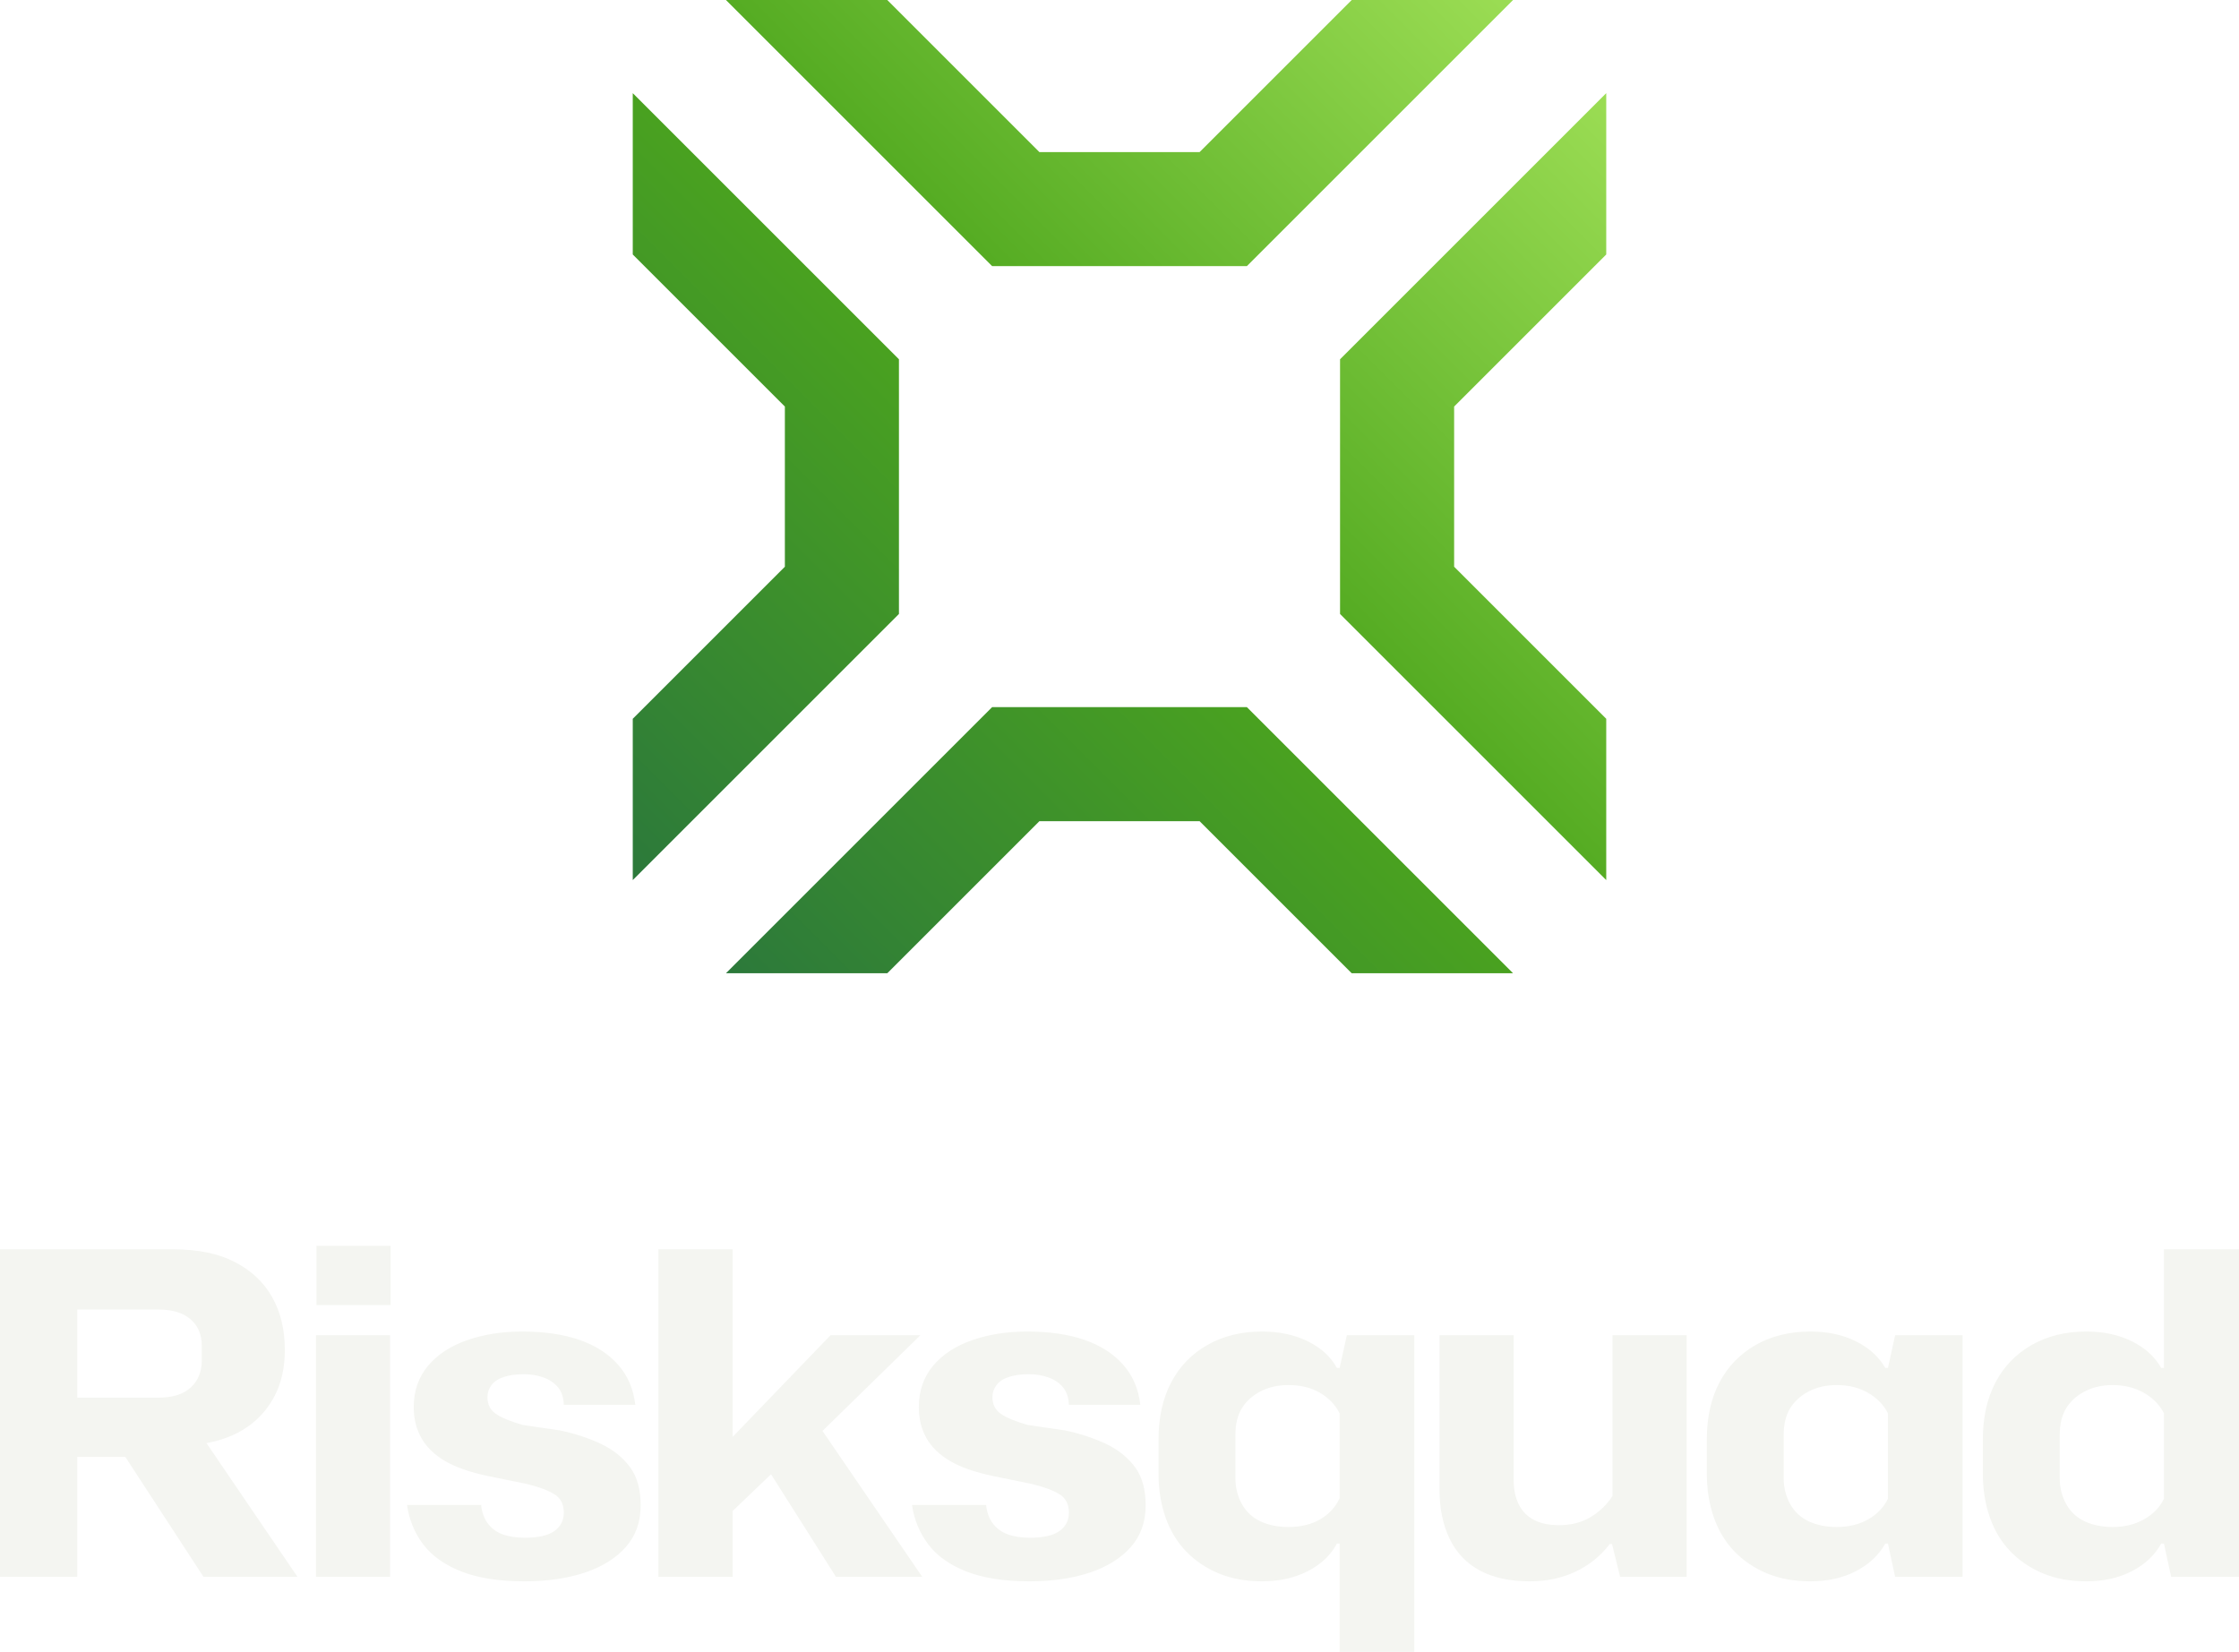
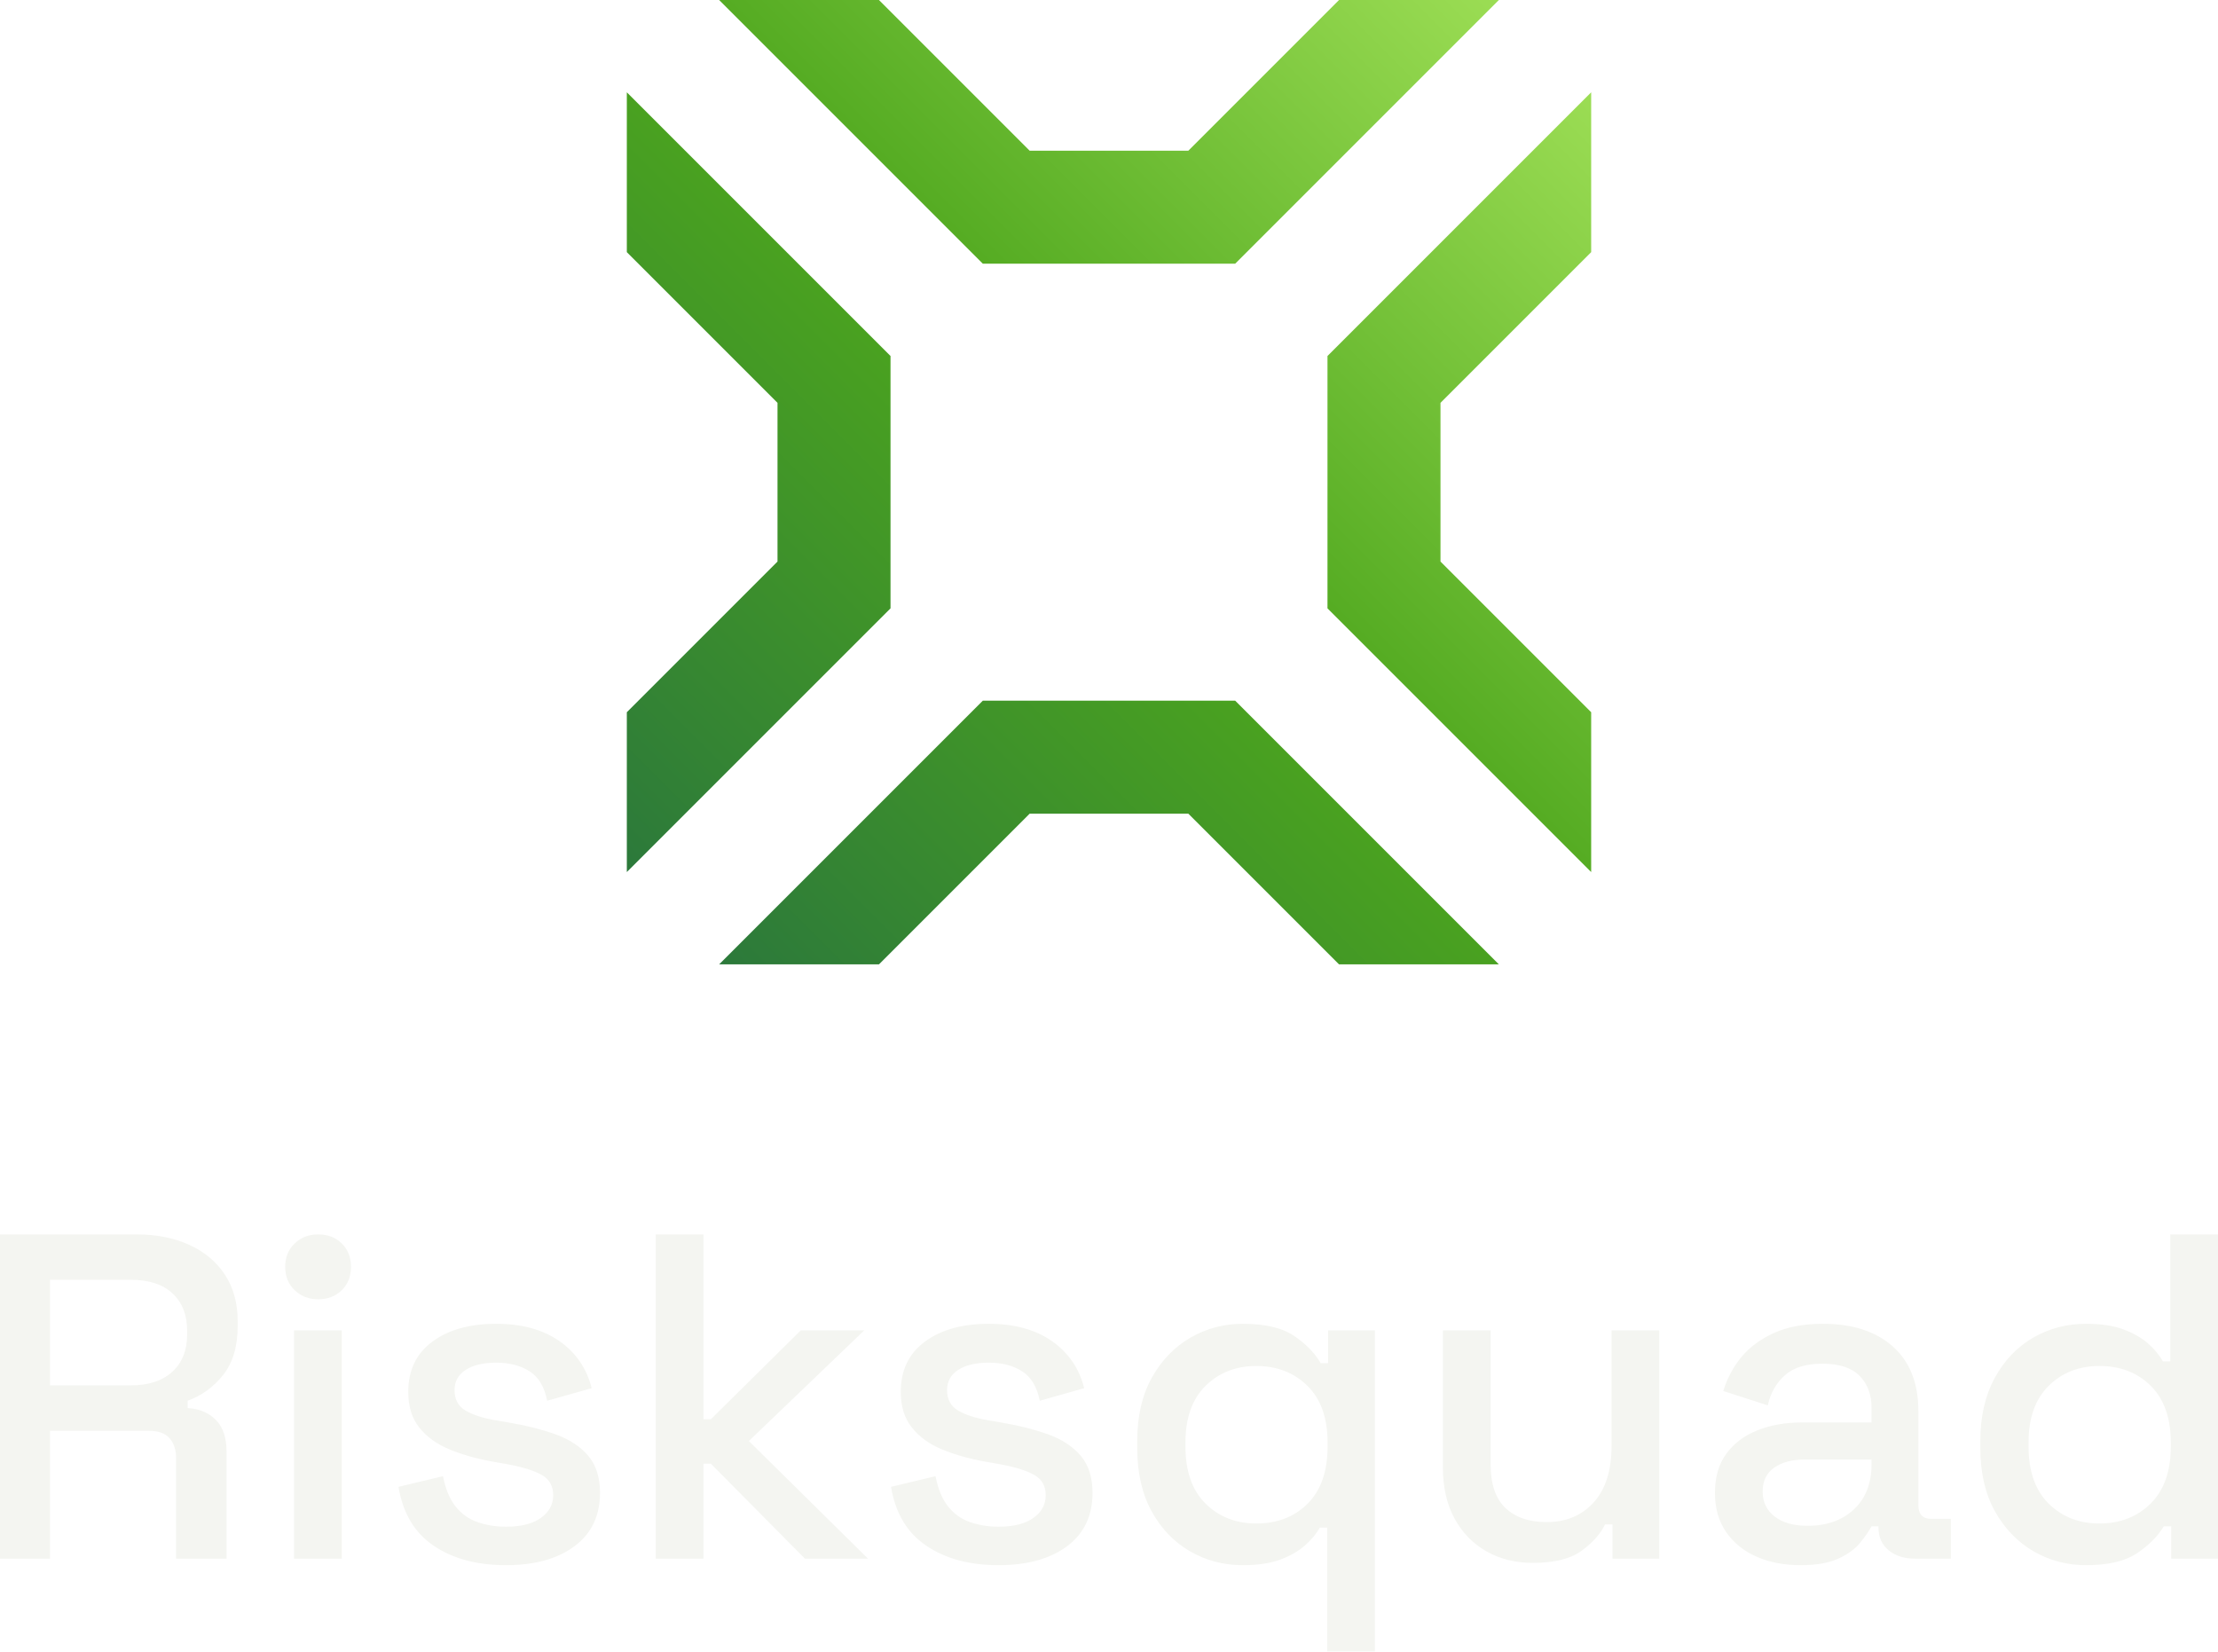
- <svg xmlns="http://www.w3.org/2000/svg" viewBox="0 0 220.8 162.94" width="220.8" height="162.94" role="img">
+ <svg xmlns="http://www.w3.org/2000/svg" viewBox="0 0 220.8 164.39" width="220.8" height="164.39" role="img">
  <defs>
    <linearGradient id="mark-gradient" x1="0" y1="1" x2="1" y2="0">
      <stop offset="0" stop-color="#28743e" />
      <stop offset="0.5" stop-color="#4da61d" />
      <stop offset="1" stop-color="#a4e35a" />
    </linearGradient>
  </defs>
  <path fill="url(#mark-gradient)" d="M71.59 0L87.5 0L102.5 15L118.3 15L133.3 0L149.21 0L122.96 26.25L97.84 26.25ZM158.4 9.19L158.4 25.1L143.4 40.1L143.4 55.9L158.4 70.9L158.4 86.81L132.15 60.56L132.15 35.44ZM149.21 96L133.3 96L118.3 81L102.5 81L87.5 96L71.59 96L97.84 69.75L122.96 69.75ZM62.4 86.81L62.4 70.9L77.4 55.9L77.4 40.1L62.4 25.1L62.4 9.19L88.65 35.44L88.65 60.56Z" />
-   <path fill="#f4f5f1" d="M0 155.54L0 123.23L17.06 123.23Q20.74 123.23 23.15 124.48Q25.57 125.72 26.83 127.93Q28.09 130.15 28.09 133.16Q28.09 135.73 27.1 137.66Q26.1 139.59 24.35 140.78Q22.6 141.98 20.16 142.38L19.94 142.33L19.99 141.8L29.34 155.54L20.07 155.54L12.36 143.71L6.96 143.71L6.96 137.86L15.64 137.86Q17.73 137.86 18.81 136.86Q19.9 135.86 19.9 134.18L19.9 132.76Q19.9 131.08 18.79 130.13Q17.68 129.17 15.64 129.17L7.62 129.17L7.62 155.54ZM31.16 155.54L31.16 131.7L38.47 131.7L38.47 155.54ZM31.21 128.73L31.21 122.88L38.52 122.88L38.52 128.73ZM51.71 155.98Q47.98 155.98 45.5 155.01Q43.02 154.03 41.73 152.33Q40.45 150.62 40.14 148.45L47.45 148.45Q47.54 149.47 48.07 150.22Q48.6 150.97 49.53 151.33Q50.46 151.68 51.75 151.68Q53.74 151.68 54.67 151.02Q55.6 150.35 55.6 149.2Q55.6 147.96 54.67 147.39Q53.74 146.81 51.93 146.37L48.2 145.61Q45.46 145.04 43.88 144.11Q42.31 143.18 41.56 141.85Q40.8 140.52 40.8 138.79Q40.8 136.4 42.22 134.71Q43.64 133.03 46.08 132.19Q48.51 131.34 51.48 131.34Q54.76 131.34 57.13 132.16Q59.5 132.98 60.94 134.6Q62.38 136.22 62.65 138.57L55.6 138.57Q55.56 137.46 55.01 136.82Q54.45 136.17 53.57 135.86Q52.68 135.55 51.66 135.55Q50.51 135.55 49.69 135.82Q48.87 136.09 48.47 136.62Q48.07 137.15 48.07 137.81Q48.07 138.88 48.89 139.45Q49.71 140.03 51.57 140.56L55.21 141.09Q57.51 141.58 59.3 142.44Q61.1 143.31 62.14 144.73Q63.18 146.14 63.18 148.49Q63.18 150.93 61.72 152.59Q60.26 154.25 57.67 155.12Q55.07 155.98 51.71 155.98ZM64.93 155.54L64.93 123.23L72.25 123.23L72.25 155.54ZM82.44 155.54L75.26 144.19L80.71 140.56L90.95 155.54ZM71.71 149.56L71.8 142.2L81.91 131.7L90.77 131.7L78.63 143.57L78.05 143.49ZM101.51 155.98Q97.79 155.98 95.3 155.01Q92.82 154.03 91.54 152.33Q90.25 150.62 89.94 148.45L97.25 148.45Q97.34 149.47 97.87 150.22Q98.41 150.97 99.34 151.33Q100.27 151.68 101.55 151.68Q103.55 151.68 104.48 151.02Q105.41 150.35 105.41 149.2Q105.41 147.96 104.48 147.39Q103.55 146.81 101.73 146.37L98.01 145.61Q95.26 145.04 93.69 144.11Q92.11 143.18 91.36 141.85Q90.61 140.52 90.61 138.79Q90.61 136.4 92.02 134.71Q93.44 133.03 95.88 132.19Q98.32 131.34 101.29 131.34Q104.57 131.34 106.94 132.16Q109.31 132.98 110.75 134.6Q112.19 136.22 112.45 138.57L105.41 138.57Q105.36 137.46 104.81 136.82Q104.26 136.17 103.37 135.86Q102.48 135.55 101.46 135.55Q100.31 135.55 99.49 135.82Q98.67 136.09 98.27 136.62Q97.87 137.15 97.87 137.81Q97.87 138.88 98.69 139.45Q99.51 140.03 101.37 140.56L105.01 141.09Q107.31 141.58 109.11 142.44Q110.9 143.31 111.94 144.73Q112.98 146.14 112.98 148.49Q112.98 150.93 111.52 152.59Q110.06 154.25 107.47 155.12Q104.88 155.98 101.51 155.98ZM132.11 162.94L132.11 152.26L131.84 152.26Q130.91 153.99 128.96 154.98Q127.01 155.98 124.44 155.98Q122.1 155.98 120.21 155.21Q118.33 154.43 116.98 153.04Q115.63 151.64 114.94 149.67Q114.25 147.7 114.25 145.35L114.25 141.98Q114.25 138.74 115.49 136.37Q116.73 134 119.06 132.67Q121.39 131.34 124.44 131.34Q127.01 131.34 128.96 132.3Q130.91 133.25 131.84 134.93L132.11 134.93L132.82 131.7L139.47 131.7L139.47 162.94ZM127.06 150.62Q128.88 150.62 130.18 149.87Q131.49 149.11 132.11 147.78L132.11 139.41Q131.49 138.17 130.18 137.39Q128.88 136.62 127.06 136.62Q125.51 136.62 124.31 137.24Q123.12 137.86 122.47 138.9Q121.83 139.94 121.83 141.54L121.83 145.79Q121.83 147.21 122.47 148.36Q123.12 149.51 124.31 150.07Q125.51 150.62 127.06 150.62ZM166.33 131.7L166.33 155.54L159.77 155.54L158.97 152.3L158.75 152.3Q157.38 154.08 155.36 155.03Q153.35 155.98 150.86 155.98Q147.94 155.98 145.95 154.92Q143.95 153.85 142.95 151.77Q141.96 149.69 141.96 146.99L141.96 131.7L149.27 131.7L149.27 145.97Q149.27 147.39 149.78 148.4Q150.29 149.42 151.29 149.93Q152.28 150.44 153.74 150.44Q155.52 150.44 156.85 149.65Q158.18 148.85 159.02 147.56L159.02 131.7ZM178.52 155.98Q176.17 155.98 174.28 155.21Q172.4 154.43 171.05 153.04Q169.7 151.64 169.01 149.67Q168.32 147.7 168.32 145.35L168.32 141.98Q168.32 138.74 169.56 136.37Q170.81 134 173.13 132.67Q175.46 131.34 178.52 131.34Q181.09 131.34 183.01 132.3Q184.94 133.25 185.92 134.93L186.18 134.93L186.89 131.7L193.54 131.7L193.54 155.54L186.89 155.54L186.18 152.26L185.92 152.26Q184.94 153.99 183.01 154.98Q181.09 155.98 178.52 155.98ZM181.13 150.62Q182.9 150.62 184.23 149.87Q185.56 149.11 186.18 147.83L186.18 139.41Q185.56 138.17 184.23 137.39Q182.9 136.62 181.13 136.62Q179.58 136.62 178.38 137.24Q177.19 137.86 176.54 138.9Q175.9 139.94 175.9 141.54L175.9 145.79Q175.9 147.21 176.54 148.36Q177.19 149.51 178.38 150.07Q179.58 150.62 181.13 150.62ZM205.73 155.98Q203.38 155.98 201.5 155.21Q199.62 154.43 198.27 153.04Q196.92 151.64 196.23 149.67Q195.54 147.7 195.54 145.35L195.54 141.98Q195.54 138.74 196.78 136.37Q198.02 134 200.35 132.67Q202.68 131.34 205.73 131.34Q208.3 131.34 210.23 132.3Q212.16 133.25 213.13 134.93L213.4 134.93L213.4 123.23L220.8 123.23L220.8 155.54L214.11 155.54L213.4 152.26L213.13 152.26Q212.16 153.99 210.23 154.98Q208.3 155.98 205.73 155.98ZM208.35 150.62Q210.08 150.62 211.43 149.87Q212.78 149.11 213.4 147.83L213.4 139.41Q212.78 138.17 211.43 137.39Q210.08 136.62 208.35 136.62Q206.8 136.62 205.6 137.24Q204.4 137.86 203.76 138.9Q203.12 139.94 203.12 141.54L203.12 145.79Q203.12 147.21 203.76 148.36Q204.4 149.51 205.6 150.07Q206.8 150.62 208.35 150.62Z" />
+   <path fill="#f4f5f1" d="M0 155.16L0 122.88L13.56 122.88Q16.56 122.88 18.84 123.92Q21.12 124.96 22.39 126.89Q23.66 128.83 23.66 131.5L23.66 132.01Q23.66 135.06 22.21 136.88Q20.75 138.7 18.68 139.44L18.68 140.17Q20.43 140.27 21.49 141.35Q22.55 142.43 22.55 144.46L22.55 155.16L17.53 155.16L17.53 145.16Q17.53 143.91 16.88 143.17Q16.23 142.43 14.8 142.43L4.98 142.43L4.98 155.16ZM4.98 137.91L13.01 137.91Q15.68 137.91 17.16 136.55Q18.63 135.19 18.63 132.84L18.63 132.47Q18.63 130.12 17.18 128.76Q15.73 127.4 13.01 127.4L4.98 127.4ZM29.27 155.16L29.27 132.43L34.02 132.43L34.02 155.16ZM31.67 129.34Q30.28 129.34 29.34 128.44Q28.39 127.54 28.39 126.11Q28.39 124.68 29.34 123.78Q30.28 122.88 31.67 122.88Q33.1 122.88 34.02 123.78Q34.94 124.68 34.94 126.11Q34.94 127.54 34.02 128.44Q33.1 129.34 31.67 129.34ZM50.37 155.81Q46.03 155.81 43.17 153.87Q40.32 151.94 39.67 148.01L44.1 146.95Q44.47 148.85 45.34 149.95Q46.22 151.06 47.53 151.52Q48.85 151.98 50.37 151.98Q52.63 151.98 53.85 151.1Q55.07 150.23 55.07 148.85Q55.07 147.46 53.92 146.82Q52.77 146.17 50.51 145.76L48.94 145.48Q46.63 145.06 44.74 144.28Q42.85 143.5 41.74 142.11Q40.64 140.73 40.64 138.56Q40.64 135.33 43.04 133.56Q45.43 131.78 49.4 131.78Q53.23 131.78 55.7 133.51Q58.16 135.24 58.9 138.19L54.47 139.44Q54.06 137.36 52.72 136.51Q51.38 135.65 49.4 135.65Q47.46 135.65 46.36 136.37Q45.25 137.08 45.25 138.38Q45.25 139.76 46.33 140.41Q47.42 141.05 49.26 141.37L50.88 141.65Q53.32 142.07 55.35 142.8Q57.38 143.54 58.56 144.92Q59.73 146.31 59.73 148.61Q59.73 152.03 57.19 153.92Q54.66 155.81 50.37 155.81ZM65.28 155.16L65.28 122.88L70.03 122.88L70.03 141.28L70.77 141.28L79.72 132.43L86.04 132.43L74.55 143.45L86.41 155.16L80.13 155.16L70.77 145.71L70.03 145.71L70.03 155.16ZM99.4 155.81Q95.07 155.81 92.21 153.87Q89.35 151.94 88.7 148.01L93.13 146.95Q93.5 148.85 94.37 149.95Q95.25 151.06 96.56 151.52Q97.88 151.98 99.4 151.98Q101.66 151.98 102.88 151.1Q104.1 150.23 104.1 148.85Q104.1 147.46 102.95 146.82Q101.8 146.17 99.54 145.76L97.97 145.48Q95.66 145.06 93.77 144.28Q91.88 143.5 90.78 142.11Q89.67 140.73 89.67 138.56Q89.67 135.33 92.07 133.56Q94.47 131.78 98.43 131.78Q102.26 131.78 104.73 133.51Q107.19 135.24 107.93 138.19L103.51 139.44Q103.09 137.36 101.75 136.51Q100.42 135.65 98.43 135.65Q96.5 135.65 95.39 136.37Q94.28 137.08 94.28 138.38Q94.28 139.76 95.37 140.41Q96.45 141.05 98.29 141.37L99.91 141.65Q102.35 142.07 104.38 142.8Q106.41 143.54 107.59 144.92Q108.76 146.31 108.76 148.61Q108.76 152.03 106.23 153.92Q103.69 155.81 99.4 155.81ZM132.12 164.39L132.12 152.07L131.38 152.07Q130.87 153 129.9 153.85Q128.94 154.7 127.44 155.26Q125.94 155.81 123.72 155.81Q120.86 155.81 118.47 154.43Q116.07 153.04 114.64 150.44Q113.21 147.83 113.21 144.14L113.21 143.45Q113.21 139.76 114.66 137.15Q116.11 134.55 118.51 133.16Q120.91 131.78 123.72 131.78Q127.04 131.78 128.82 132.98Q130.6 134.18 131.47 135.7L132.21 135.7L132.21 132.43L136.87 132.43L136.87 164.39ZM125.06 151.66Q128.2 151.66 130.18 149.68Q132.16 147.69 132.16 144L132.16 143.59Q132.16 139.94 130.16 137.96Q128.15 135.98 125.06 135.98Q122.02 135.98 120.01 137.96Q118.01 139.94 118.01 143.59L118.01 144Q118.01 147.69 120.01 149.68Q122.02 151.66 125.06 151.66ZM152.59 155.58Q150 155.58 147.97 154.43Q145.94 153.27 144.79 151.15Q143.64 149.03 143.64 146.08L143.64 132.43L148.39 132.43L148.39 145.76Q148.39 148.71 149.86 150.11Q151.34 151.52 153.97 151.52Q156.87 151.52 158.65 149.56Q160.43 147.6 160.43 143.91L160.43 132.43L165.18 132.43L165.18 155.16L160.52 155.16L160.52 151.75L159.78 151.75Q159.13 153.13 157.47 154.36Q155.81 155.58 152.59 155.58ZM179.25 155.81Q176.81 155.81 174.9 154.98Q172.98 154.15 171.85 152.53Q170.72 150.92 170.72 148.61Q170.72 146.26 171.85 144.72Q172.98 143.17 174.94 142.39Q176.9 141.6 179.39 141.6L186.31 141.6L186.31 140.13Q186.31 138.15 185.11 136.95Q183.91 135.75 181.42 135.75Q178.98 135.75 177.69 136.9Q176.39 138.05 175.98 139.9L171.55 138.47Q172.11 136.62 173.33 135.12Q174.55 133.63 176.58 132.7Q178.61 131.78 181.47 131.78Q185.89 131.78 188.43 134.04Q190.97 136.3 190.97 140.45L190.97 149.81Q190.97 151.2 192.26 151.2L194.2 151.2L194.2 155.16L190.64 155.16Q189.03 155.16 188.02 154.33Q187 153.5 187 152.07L187 151.94L186.31 151.94Q185.94 152.63 185.2 153.55Q184.47 154.47 183.04 155.14Q181.61 155.81 179.25 155.81ZM179.95 151.89Q182.8 151.89 184.56 150.25Q186.31 148.61 186.31 145.76L186.31 145.29L179.67 145.29Q177.78 145.29 176.62 146.1Q175.47 146.91 175.47 148.48Q175.47 150.04 176.67 150.97Q177.87 151.89 179.95 151.89ZM207.66 155.81Q204.84 155.81 202.44 154.43Q200.05 153.04 198.59 150.44Q197.14 147.83 197.14 144.14L197.14 143.45Q197.14 139.81 198.57 137.18Q200 134.55 202.4 133.16Q204.8 131.78 207.66 131.78Q209.87 131.78 211.37 132.33Q212.87 132.89 213.84 133.74Q214.8 134.59 215.31 135.52L216.05 135.52L216.05 122.88L220.8 122.88L220.8 155.16L216.14 155.16L216.14 151.94L215.4 151.94Q214.53 153.41 212.75 154.61Q210.98 155.81 207.66 155.81ZM208.99 151.66Q212.08 151.66 214.09 149.68Q216.1 147.69 216.1 144L216.1 143.59Q216.1 139.94 214.11 137.96Q212.13 135.98 208.99 135.98Q205.95 135.98 203.94 137.96Q201.94 139.94 201.94 143.59L201.94 144Q201.94 147.69 203.94 149.68Q205.95 151.66 208.99 151.66Z" />
</svg>
